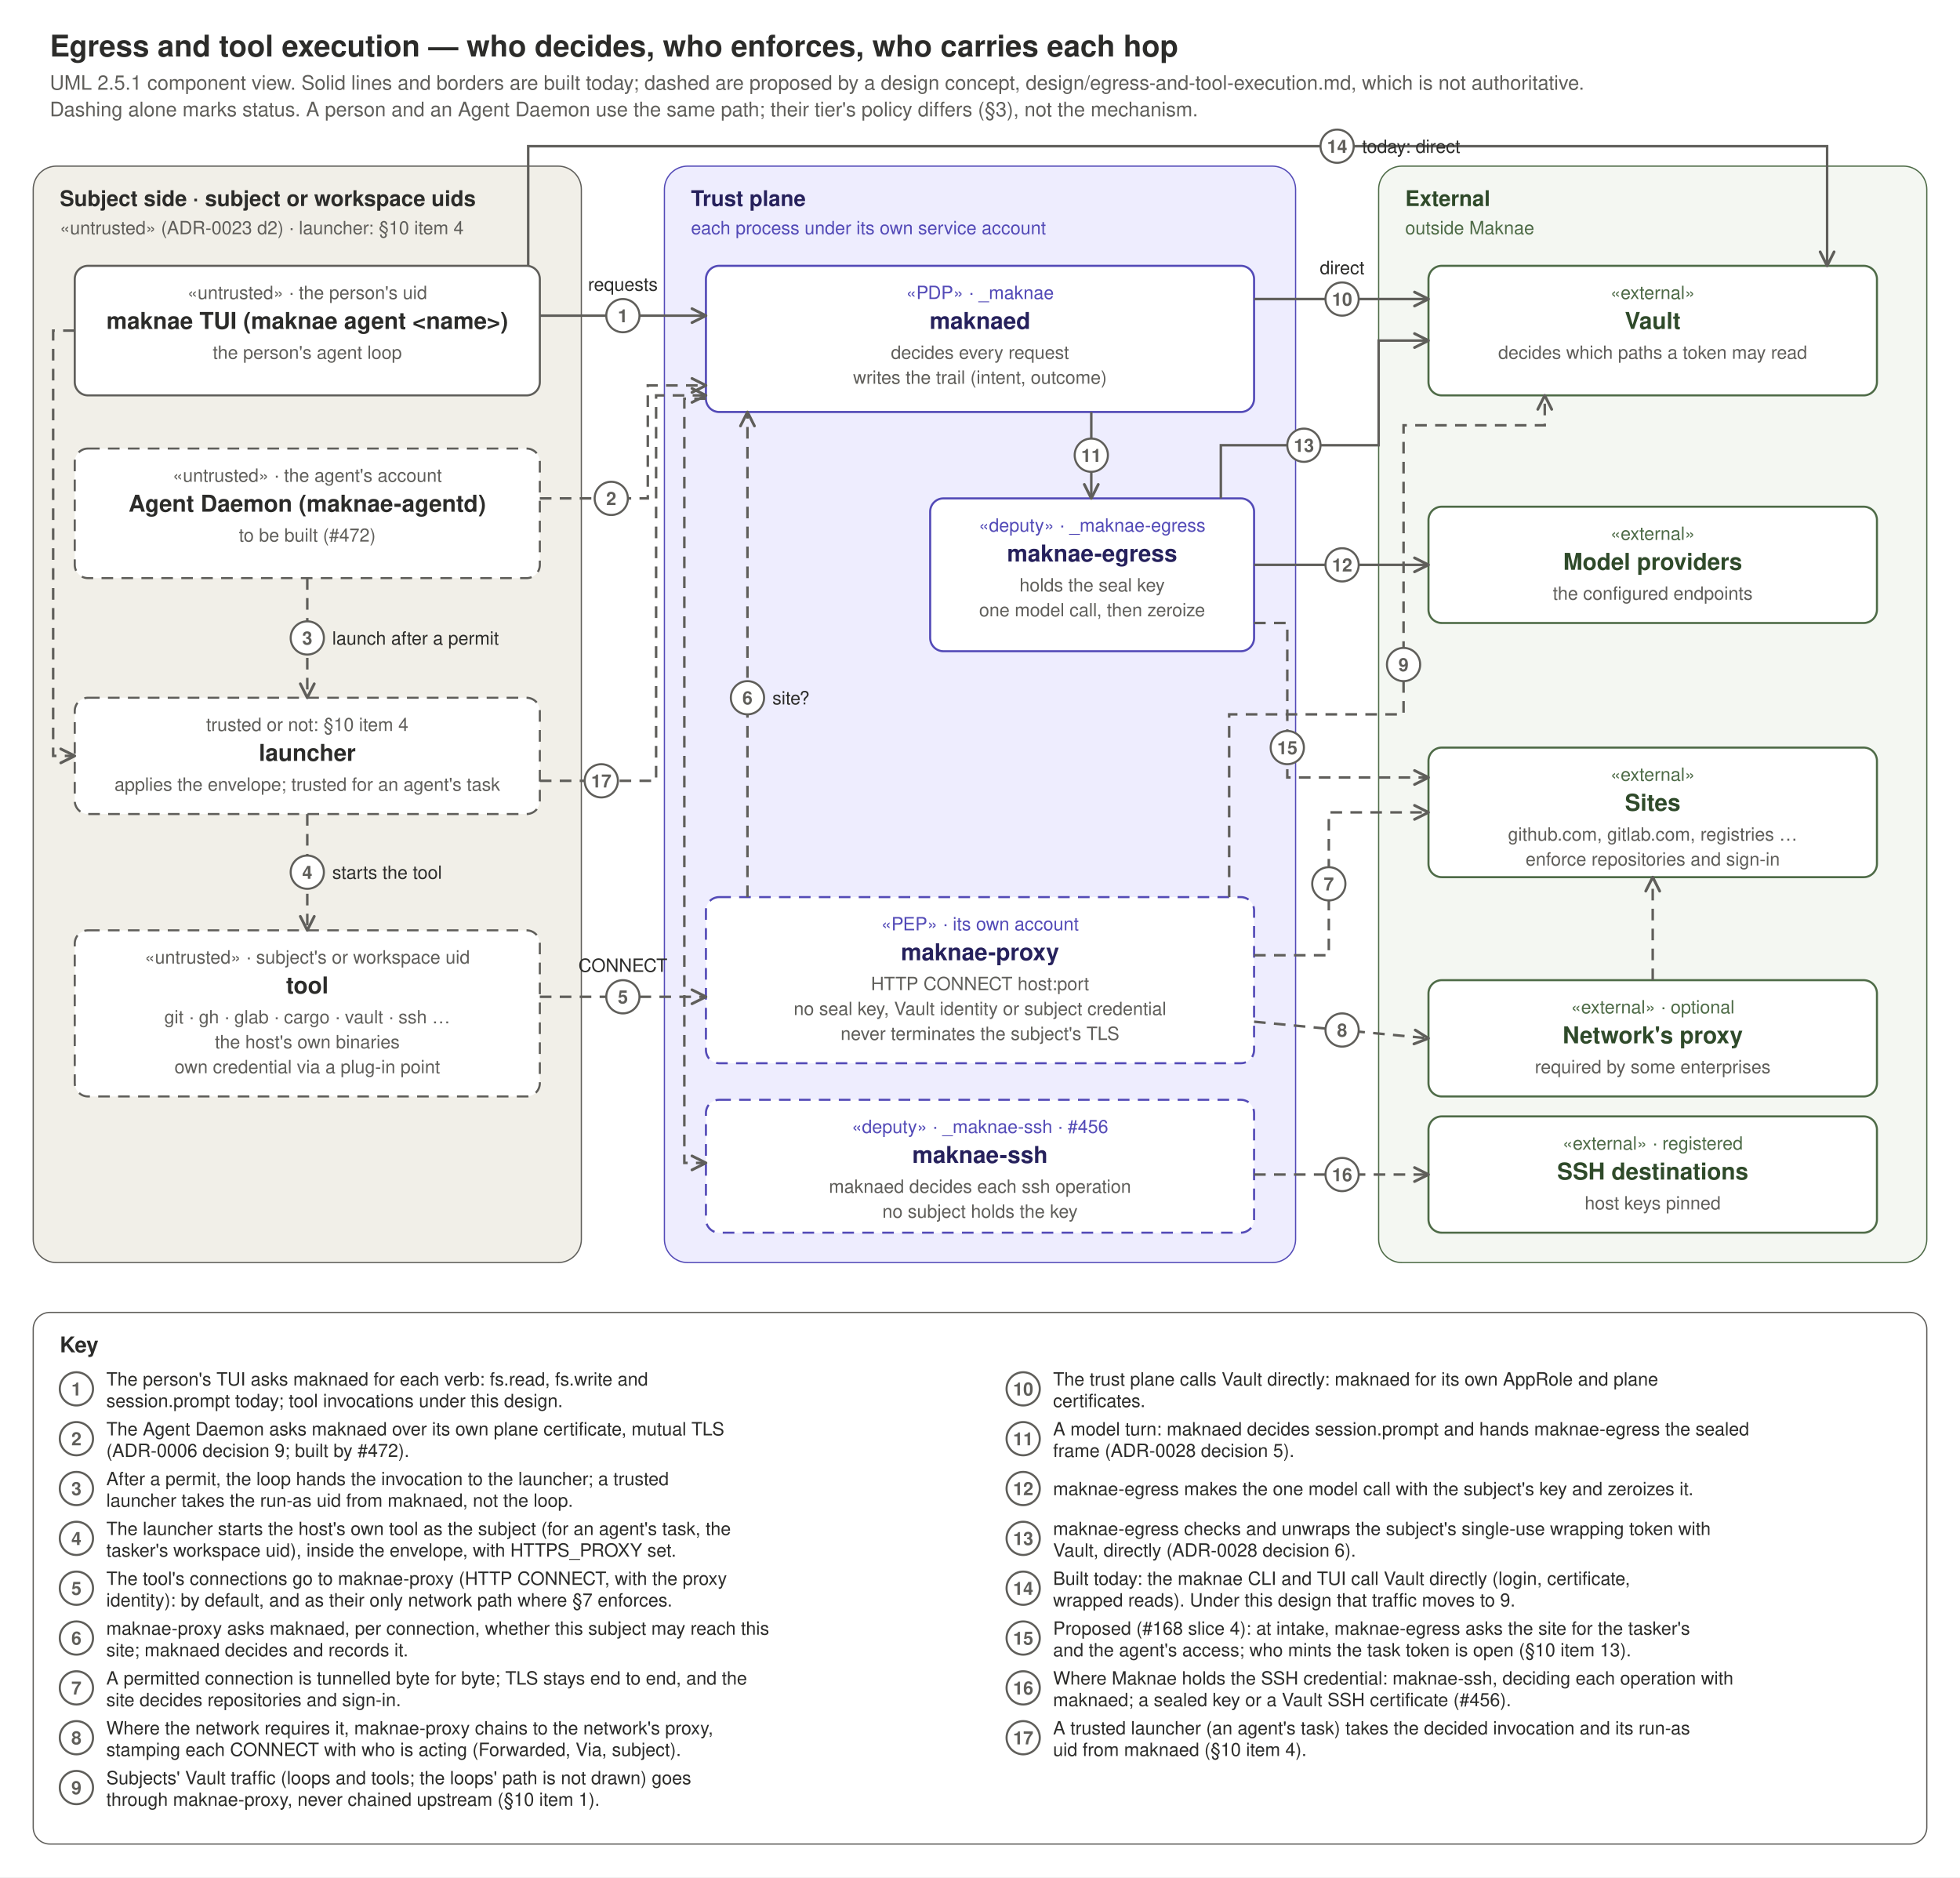
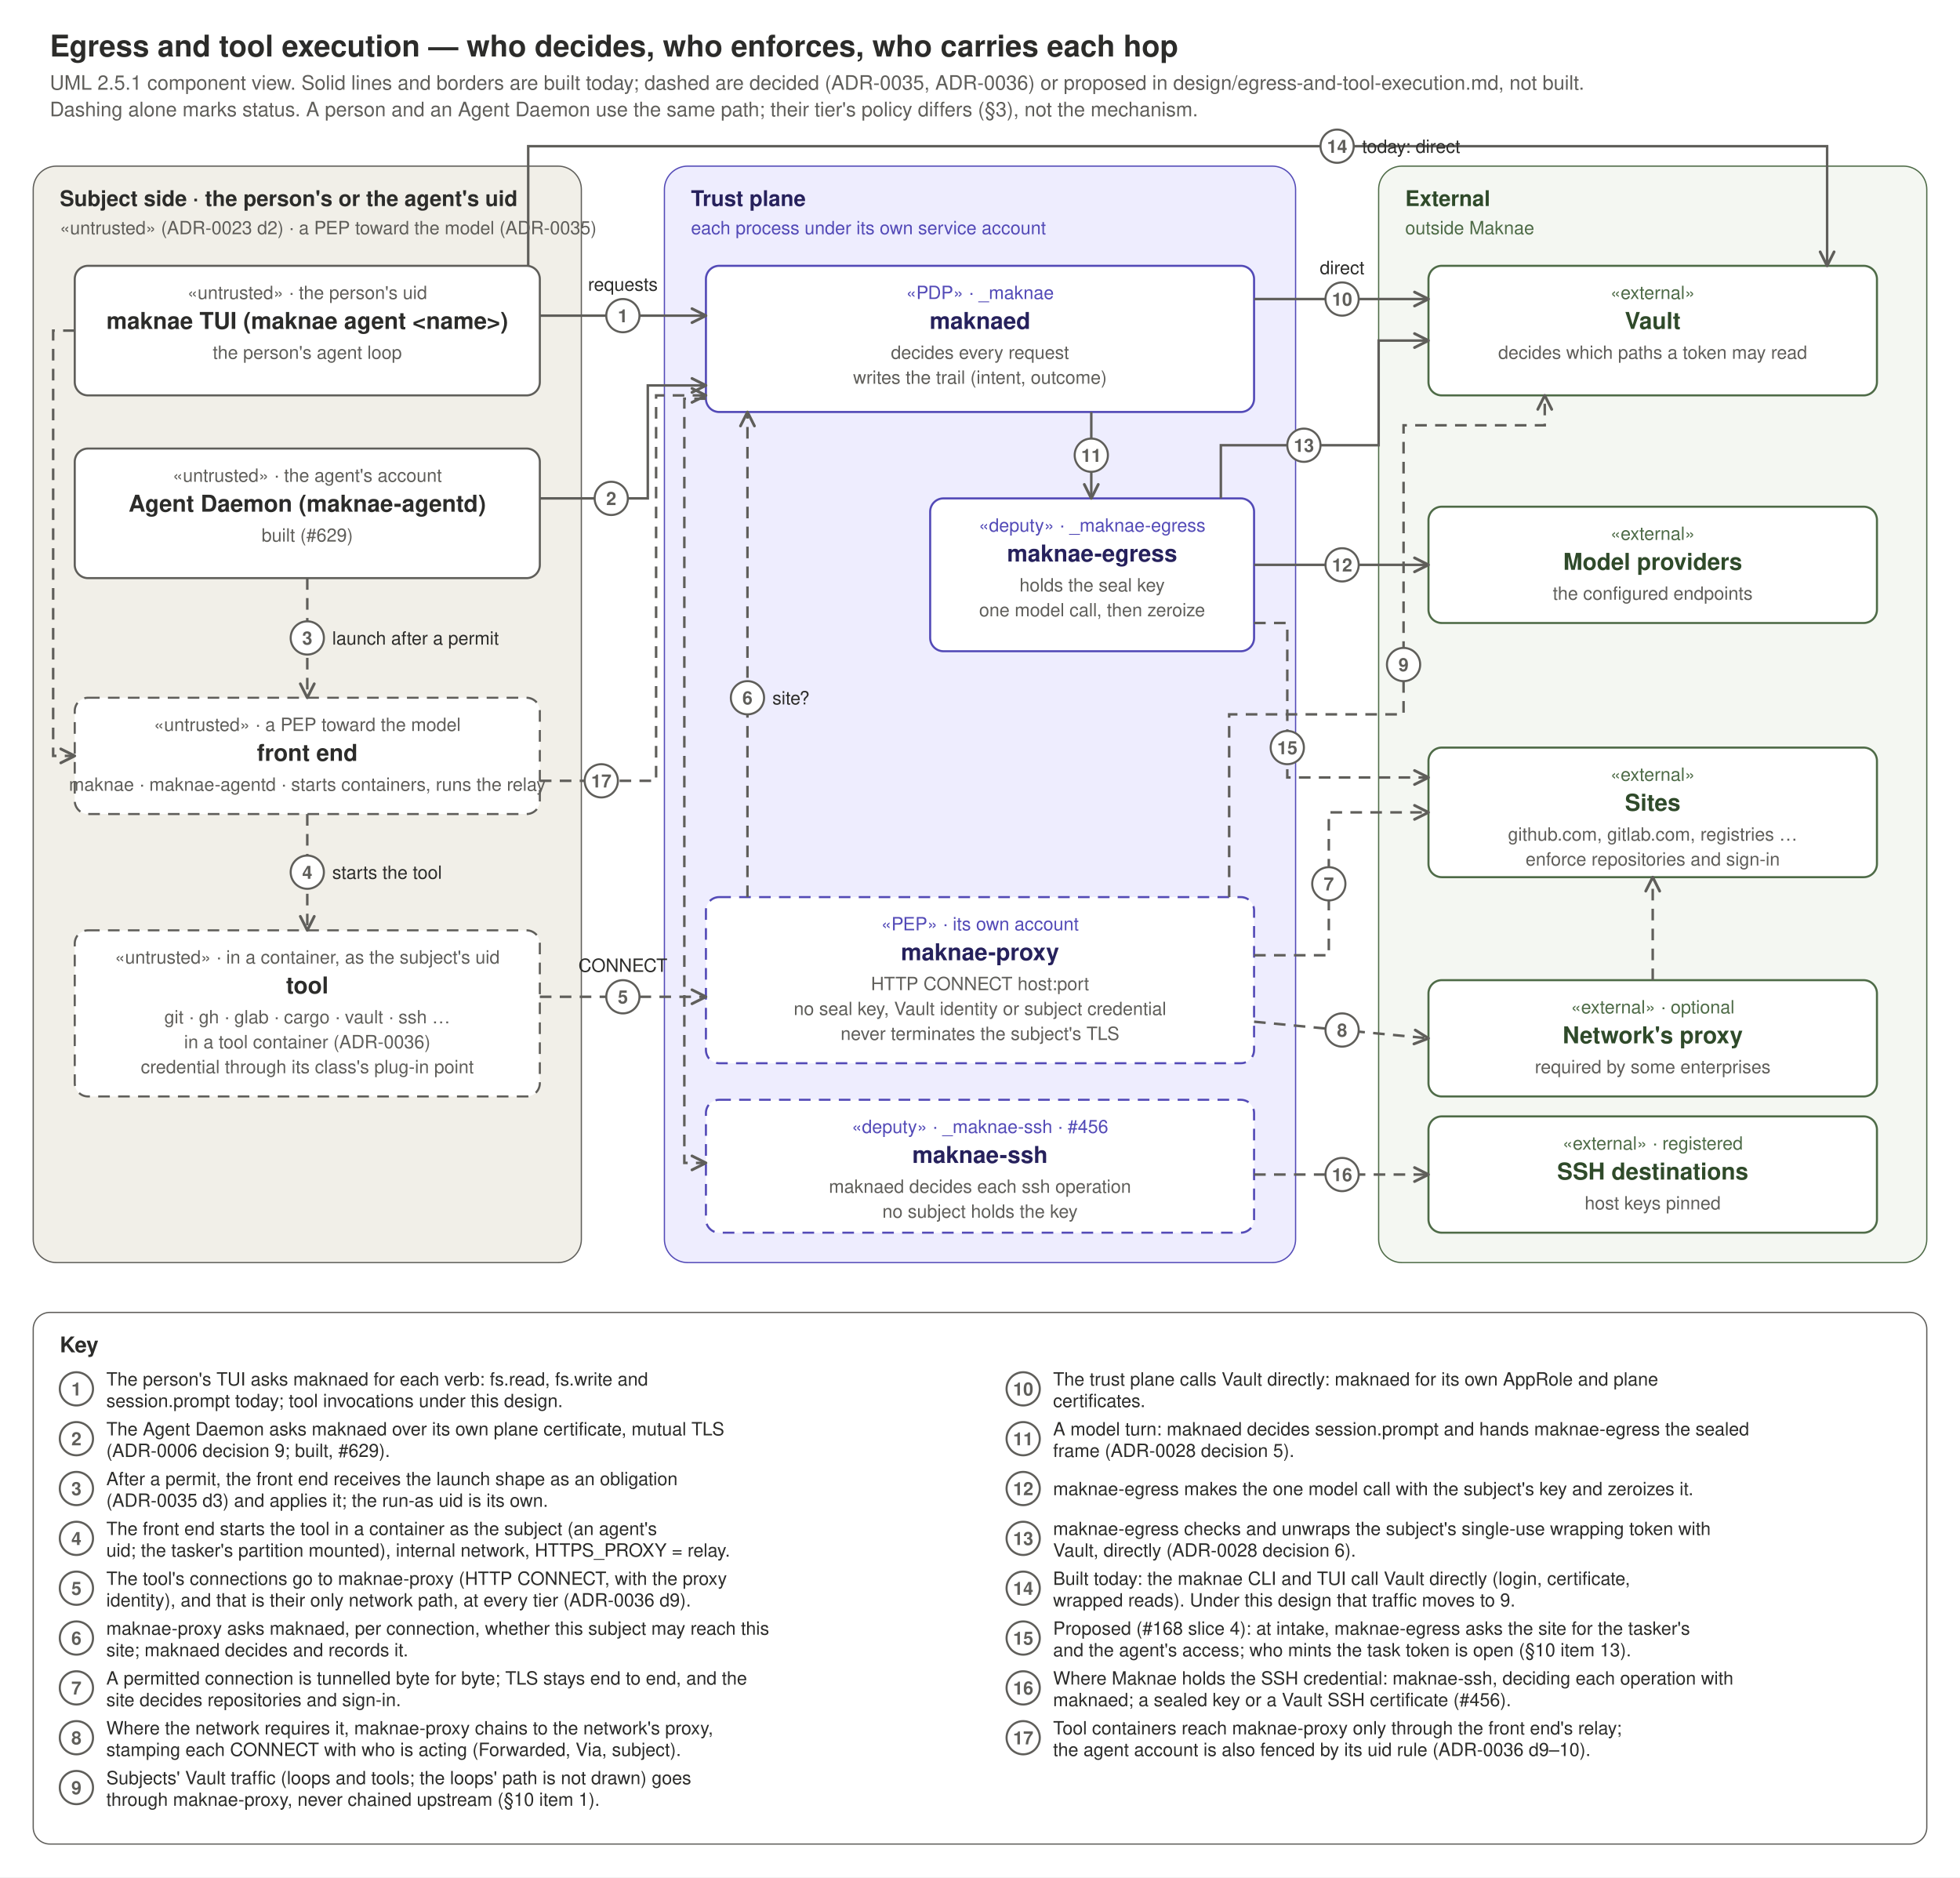
<svg xmlns="http://www.w3.org/2000/svg" width="1180" height="1130" viewBox="0 0 1180 1130" role="img">
  <defs>
    <marker id="arrow" viewBox="0 0 10 10" refX="9" refY="5" markerWidth="7" markerHeight="7" orient="auto-start-reverse">
      <path d="M1 1L9 5L1 9" fill="none" stroke="context-stroke" stroke-width="1.6" stroke-linecap="round" stroke-linejoin="round" />
    </marker>
  </defs>
  <rect x="0" y="0" width="1180" height="1130" rx="0" fill="#FFFFFF" stroke="#FFFFFF" stroke-width="0" />
  <text x="30" y="34" font-family="Helvetica, Arial, sans-serif" font-size="18" font-weight="600" fill="#2C2C2A" text-anchor="start">Egress and tool execution — who decides, who enforces, who carries each hop</text>
-   <text x="30" y="54" font-family="Helvetica, Arial, sans-serif" font-size="12" font-weight="400" fill="#5F5E5A" text-anchor="start">UML 2.5.1 component view. Solid lines and borders are built today; dashed are proposed by a design concept, design/egress-and-tool-execution.md, which is not authoritative.</text>
+   <text x="30" y="54" font-family="Helvetica, Arial, sans-serif" font-size="12" font-weight="400" fill="#5F5E5A" text-anchor="start">UML 2.5.1 component view. Solid lines and borders are built today; dashed are decided (ADR-0035, ADR-0036) or proposed in design/egress-and-tool-execution.md, not built.</text>
  <text x="30" y="70" font-family="Helvetica, Arial, sans-serif" font-size="12" font-weight="400" fill="#5F5E5A" text-anchor="start">Dashing alone marks status. A person and an Agent Daemon use the same path; their tier's policy differs (§3), not the mechanism.</text>
  <rect x="20" y="100" width="330" height="660" rx="14" fill="#F1EFE8" stroke="#5F5E5A" stroke-width="0.75" />
-   <text x="36" y="124" font-family="Helvetica, Arial, sans-serif" font-size="13" font-weight="600" fill="#2C2C2A" text-anchor="start">Subject side · subject or workspace uids</text>
-   <text x="36" y="141" font-family="Helvetica, Arial, sans-serif" font-size="11" font-weight="400" fill="#5F5E5A" text-anchor="start">«untrusted» (ADR-0023 d2) · launcher: §10 item 4</text>
+   <text x="36" y="124" font-family="Helvetica, Arial, sans-serif" font-size="13" font-weight="600" fill="#2C2C2A" text-anchor="start">Subject side · the person's or the agent's uid</text>
+   <text x="36" y="141" font-family="Helvetica, Arial, sans-serif" font-size="11" font-weight="400" fill="#5F5E5A" text-anchor="start">«untrusted» (ADR-0023 d2) · a PEP toward the model (ADR-0035)</text>
  <rect x="400" y="100" width="380" height="660" rx="14" fill="#EEEDFE" stroke="#534AB7" stroke-width="0.75" />
  <text x="416" y="124" font-family="Helvetica, Arial, sans-serif" font-size="13" font-weight="600" fill="#26215C" text-anchor="start">Trust plane</text>
  <text x="416" y="141" font-family="Helvetica, Arial, sans-serif" font-size="11" font-weight="400" fill="#534AB7" text-anchor="start">each process under its own service account</text>
  <rect x="830" y="100" width="330" height="660" rx="14" fill="#F4F7F2" stroke="#4E6B47" stroke-width="0.75" />
  <text x="846" y="124" font-family="Helvetica, Arial, sans-serif" font-size="13" font-weight="600" fill="#2F4A2A" text-anchor="start">External</text>
  <text x="846" y="141" font-family="Helvetica, Arial, sans-serif" font-size="11" font-weight="400" fill="#4E6B47" text-anchor="start">outside Maknae</text>
  <rect x="45" y="160" width="280" height="78" rx="8" fill="#FFFFFF" stroke="#5F5E5A" stroke-width="1.25" />
  <text x="185.0" y="180" font-family="Helvetica, Arial, sans-serif" font-size="11" font-weight="400" fill="#5F5E5A" text-anchor="middle">«untrusted» · the person's uid</text>
  <text x="185.0" y="198" font-family="Helvetica, Arial, sans-serif" font-size="14" font-weight="600" fill="#2C2C2A" text-anchor="middle">maknae TUI  (maknae agent &lt;name&gt;)</text>
  <text x="185.0" y="216" font-family="Helvetica, Arial, sans-serif" font-size="11" font-weight="400" fill="#5F5E5A" text-anchor="middle">the person's agent loop</text>
-   <rect x="45" y="270" width="280" height="78" rx="8" fill="#FFFFFF" stroke="#5F5E5A" stroke-width="1.25" stroke-dasharray="7 5" />
+   <rect x="45" y="270" width="280" height="78" rx="8" fill="#FFFFFF" stroke="#5F5E5A" stroke-width="1.25" />
  <text x="185.0" y="290" font-family="Helvetica, Arial, sans-serif" font-size="11" font-weight="400" fill="#5F5E5A" text-anchor="middle">«untrusted» · the agent's account</text>
  <text x="185.0" y="308" font-family="Helvetica, Arial, sans-serif" font-size="14" font-weight="600" fill="#2C2C2A" text-anchor="middle">Agent Daemon  (maknae-agentd)</text>
-   <text x="185.0" y="326" font-family="Helvetica, Arial, sans-serif" font-size="11" font-weight="400" fill="#5F5E5A" text-anchor="middle">to be built (#472)</text>
+   <text x="185.0" y="326" font-family="Helvetica, Arial, sans-serif" font-size="11" font-weight="400" fill="#5F5E5A" text-anchor="middle">built (#629)</text>
  <rect x="45" y="420" width="280" height="70" rx="8" fill="#FFFFFF" stroke="#5F5E5A" stroke-width="1.25" stroke-dasharray="7 5" />
-   <text x="185.0" y="440" font-family="Helvetica, Arial, sans-serif" font-size="11" font-weight="400" fill="#5F5E5A" text-anchor="middle">trusted or not: §10 item 4</text>
-   <text x="185.0" y="458" font-family="Helvetica, Arial, sans-serif" font-size="14" font-weight="600" fill="#2C2C2A" text-anchor="middle">launcher</text>
-   <text x="185.0" y="476" font-family="Helvetica, Arial, sans-serif" font-size="11" font-weight="400" fill="#5F5E5A" text-anchor="middle">applies the envelope; trusted for an agent's task</text>
+   <text x="185.0" y="440" font-family="Helvetica, Arial, sans-serif" font-size="11" font-weight="400" fill="#5F5E5A" text-anchor="middle">«untrusted» · a PEP toward the model</text>
+   <text x="185.0" y="458" font-family="Helvetica, Arial, sans-serif" font-size="14" font-weight="600" fill="#2C2C2A" text-anchor="middle">front end</text>
+   <text x="185.0" y="476" font-family="Helvetica, Arial, sans-serif" font-size="11" font-weight="400" fill="#5F5E5A" text-anchor="middle">maknae · maknae-agentd · starts containers, runs the relay</text>
  <rect x="45" y="560" width="280" height="100" rx="8" fill="#FFFFFF" stroke="#5F5E5A" stroke-width="1.25" stroke-dasharray="7 5" />
-   <text x="185.0" y="580" font-family="Helvetica, Arial, sans-serif" font-size="11" font-weight="400" fill="#5F5E5A" text-anchor="middle">«untrusted» · subject's or workspace uid</text>
+   <text x="185.0" y="580" font-family="Helvetica, Arial, sans-serif" font-size="11" font-weight="400" fill="#5F5E5A" text-anchor="middle">«untrusted» · in a container, as the subject's uid</text>
  <text x="185.0" y="598" font-family="Helvetica, Arial, sans-serif" font-size="14" font-weight="600" fill="#2C2C2A" text-anchor="middle">tool</text>
  <text x="185.0" y="616" font-family="Helvetica, Arial, sans-serif" font-size="11" font-weight="400" fill="#5F5E5A" text-anchor="middle">git · gh · glab · cargo · vault · ssh …</text>
-   <text x="185.0" y="631" font-family="Helvetica, Arial, sans-serif" font-size="11" font-weight="400" fill="#5F5E5A" text-anchor="middle">the host's own binaries</text>
-   <text x="185.0" y="646" font-family="Helvetica, Arial, sans-serif" font-size="11" font-weight="400" fill="#5F5E5A" text-anchor="middle">own credential via a plug-in point</text>
+   <text x="185.0" y="631" font-family="Helvetica, Arial, sans-serif" font-size="11" font-weight="400" fill="#5F5E5A" text-anchor="middle">in a tool container (ADR-0036)</text>
+   <text x="185.0" y="646" font-family="Helvetica, Arial, sans-serif" font-size="11" font-weight="400" fill="#5F5E5A" text-anchor="middle">credential through its class's plug-in point</text>
  <rect x="425" y="160" width="330" height="88" rx="8" fill="#FFFFFF" stroke="#534AB7" stroke-width="1.25" />
  <text x="590.0" y="180" font-family="Helvetica, Arial, sans-serif" font-size="11" font-weight="400" fill="#534AB7" text-anchor="middle">«PDP» · _maknae</text>
  <text x="590.0" y="198" font-family="Helvetica, Arial, sans-serif" font-size="14" font-weight="600" fill="#26215C" text-anchor="middle">maknaed</text>
  <text x="590.0" y="216" font-family="Helvetica, Arial, sans-serif" font-size="11" font-weight="400" fill="#5F5E5A" text-anchor="middle">decides every request</text>
  <text x="590.0" y="231" font-family="Helvetica, Arial, sans-serif" font-size="11" font-weight="400" fill="#5F5E5A" text-anchor="middle">writes the trail (intent, outcome)</text>
  <rect x="560" y="300" width="195" height="92" rx="8" fill="#FFFFFF" stroke="#534AB7" stroke-width="1.25" />
  <text x="657.5" y="320" font-family="Helvetica, Arial, sans-serif" font-size="11" font-weight="400" fill="#534AB7" text-anchor="middle">«deputy» · _maknae-egress</text>
  <text x="657.5" y="338" font-family="Helvetica, Arial, sans-serif" font-size="14" font-weight="600" fill="#26215C" text-anchor="middle">maknae-egress</text>
  <text x="657.5" y="356" font-family="Helvetica, Arial, sans-serif" font-size="11" font-weight="400" fill="#5F5E5A" text-anchor="middle">holds the seal key</text>
  <text x="657.5" y="371" font-family="Helvetica, Arial, sans-serif" font-size="11" font-weight="400" fill="#5F5E5A" text-anchor="middle">one model call, then zeroize</text>
  <rect x="425" y="540" width="330" height="100" rx="8" fill="#FFFFFF" stroke="#534AB7" stroke-width="1.25" stroke-dasharray="7 5" />
  <text x="590.0" y="560" font-family="Helvetica, Arial, sans-serif" font-size="11" font-weight="400" fill="#534AB7" text-anchor="middle">«PEP» · its own account</text>
  <text x="590.0" y="578" font-family="Helvetica, Arial, sans-serif" font-size="14" font-weight="600" fill="#26215C" text-anchor="middle">maknae-proxy</text>
  <text x="590.0" y="596" font-family="Helvetica, Arial, sans-serif" font-size="11" font-weight="400" fill="#5F5E5A" text-anchor="middle">HTTP CONNECT host:port</text>
  <text x="590.0" y="611" font-family="Helvetica, Arial, sans-serif" font-size="11" font-weight="400" fill="#5F5E5A" text-anchor="middle">no seal key, Vault identity or subject credential</text>
  <text x="590.0" y="626" font-family="Helvetica, Arial, sans-serif" font-size="11" font-weight="400" fill="#5F5E5A" text-anchor="middle">never terminates the subject's TLS</text>
  <rect x="860" y="160" width="270" height="78" rx="8" fill="#FFFFFF" stroke="#4E6B47" stroke-width="1.25" />
  <text x="995.0" y="180" font-family="Helvetica, Arial, sans-serif" font-size="11" font-weight="400" fill="#4E6B47" text-anchor="middle">«external»</text>
  <text x="995.0" y="198" font-family="Helvetica, Arial, sans-serif" font-size="14" font-weight="600" fill="#2F4A2A" text-anchor="middle">Vault</text>
  <text x="995.0" y="216" font-family="Helvetica, Arial, sans-serif" font-size="11" font-weight="400" fill="#5F5E5A" text-anchor="middle">decides which paths a token may read</text>
  <rect x="860" y="305" width="270" height="70" rx="8" fill="#FFFFFF" stroke="#4E6B47" stroke-width="1.25" />
  <text x="995.0" y="325" font-family="Helvetica, Arial, sans-serif" font-size="11" font-weight="400" fill="#4E6B47" text-anchor="middle">«external»</text>
  <text x="995.0" y="343" font-family="Helvetica, Arial, sans-serif" font-size="14" font-weight="600" fill="#2F4A2A" text-anchor="middle">Model providers</text>
  <text x="995.0" y="361" font-family="Helvetica, Arial, sans-serif" font-size="11" font-weight="400" fill="#5F5E5A" text-anchor="middle">the configured endpoints</text>
  <rect x="860" y="450" width="270" height="78" rx="8" fill="#FFFFFF" stroke="#4E6B47" stroke-width="1.25" />
  <text x="995.0" y="470" font-family="Helvetica, Arial, sans-serif" font-size="11" font-weight="400" fill="#4E6B47" text-anchor="middle">«external»</text>
  <text x="995.0" y="488" font-family="Helvetica, Arial, sans-serif" font-size="14" font-weight="600" fill="#2F4A2A" text-anchor="middle">Sites</text>
  <text x="995.0" y="506" font-family="Helvetica, Arial, sans-serif" font-size="11" font-weight="400" fill="#5F5E5A" text-anchor="middle">github.com, gitlab.com, registries …</text>
  <text x="995.0" y="521" font-family="Helvetica, Arial, sans-serif" font-size="11" font-weight="400" fill="#5F5E5A" text-anchor="middle">enforce repositories and sign-in</text>
  <rect x="425" y="662" width="330" height="80" rx="8" fill="#FFFFFF" stroke="#534AB7" stroke-width="1.25" stroke-dasharray="7 5" />
  <text x="590.0" y="682" font-family="Helvetica, Arial, sans-serif" font-size="11" font-weight="400" fill="#534AB7" text-anchor="middle">«deputy» · _maknae-ssh · #456</text>
  <text x="590.0" y="700" font-family="Helvetica, Arial, sans-serif" font-size="14" font-weight="600" fill="#26215C" text-anchor="middle">maknae-ssh</text>
  <text x="590.0" y="718" font-family="Helvetica, Arial, sans-serif" font-size="11" font-weight="400" fill="#5F5E5A" text-anchor="middle">maknaed decides each ssh operation</text>
  <text x="590.0" y="733" font-family="Helvetica, Arial, sans-serif" font-size="11" font-weight="400" fill="#5F5E5A" text-anchor="middle">no subject holds the key</text>
  <rect x="860" y="672" width="270" height="70" rx="8" fill="#FFFFFF" stroke="#4E6B47" stroke-width="1.25" />
  <text x="995.0" y="692" font-family="Helvetica, Arial, sans-serif" font-size="11" font-weight="400" fill="#4E6B47" text-anchor="middle">«external» · registered</text>
  <text x="995.0" y="710" font-family="Helvetica, Arial, sans-serif" font-size="14" font-weight="600" fill="#2F4A2A" text-anchor="middle">SSH destinations</text>
  <text x="995.0" y="728" font-family="Helvetica, Arial, sans-serif" font-size="11" font-weight="400" fill="#5F5E5A" text-anchor="middle">host keys pinned</text>
  <rect x="860" y="590" width="270" height="70" rx="8" fill="#FFFFFF" stroke="#4E6B47" stroke-width="1.25" />
  <text x="995.0" y="610" font-family="Helvetica, Arial, sans-serif" font-size="11" font-weight="400" fill="#4E6B47" text-anchor="middle">«external» · optional</text>
  <text x="995.0" y="628" font-family="Helvetica, Arial, sans-serif" font-size="14" font-weight="600" fill="#2F4A2A" text-anchor="middle">Network's proxy</text>
  <text x="995.0" y="646" font-family="Helvetica, Arial, sans-serif" font-size="11" font-weight="400" fill="#5F5E5A" text-anchor="middle">required by some enterprises</text>
  <path d="M325 190 L425 190" fill="none" stroke="#5F5E5A" stroke-width="1.5" marker-end="url(#arrow)" />
  <circle cx="375" cy="190" r="10" fill="#FFFFFF" stroke="#5F5E5A" stroke-width="1.25" />
  <text x="375" y="194" font-family="Helvetica, Arial, sans-serif" font-size="11" font-weight="600" fill="#5F5E5A" text-anchor="middle">1</text>
  <text x="375" y="175" font-family="Helvetica, Arial, sans-serif" font-size="11" font-weight="400" fill="#2C2C2A" text-anchor="middle">requests</text>
-   <path d="M325 300 L390 300 L390 232 L425 232" fill="none" stroke="#5F5E5A" stroke-width="1.5" stroke-dasharray="7 5" marker-end="url(#arrow)" />
+   <path d="M325 300 L390 300 L390 232 L425 232" fill="none" stroke="#5F5E5A" stroke-width="1.5" marker-end="url(#arrow)" />
  <circle cx="368" cy="300" r="10" fill="#FFFFFF" stroke="#5F5E5A" stroke-width="1.25" />
  <text x="368" y="304" font-family="Helvetica, Arial, sans-serif" font-size="11" font-weight="600" fill="#5F5E5A" text-anchor="middle">2</text>
  <path d="M45 199 L32 199 L32 455 L45 455" fill="none" stroke="#5F5E5A" stroke-width="1.5" stroke-dasharray="7 5" marker-end="url(#arrow)" />
  <path d="M185 348 L185 420" fill="none" stroke="#5F5E5A" stroke-width="1.5" stroke-dasharray="7 5" marker-end="url(#arrow)" />
  <circle cx="185" cy="384" r="10" fill="#FFFFFF" stroke="#5F5E5A" stroke-width="1.25" />
  <text x="185" y="388" font-family="Helvetica, Arial, sans-serif" font-size="11" font-weight="600" fill="#5F5E5A" text-anchor="middle">3</text>
  <text x="200" y="388" font-family="Helvetica, Arial, sans-serif" font-size="11" font-weight="400" fill="#2C2C2A" text-anchor="start">launch after a permit</text>
  <path d="M185 490 L185 560" fill="none" stroke="#5F5E5A" stroke-width="1.5" stroke-dasharray="7 5" marker-end="url(#arrow)" />
  <circle cx="185" cy="525" r="10" fill="#FFFFFF" stroke="#5F5E5A" stroke-width="1.25" />
  <text x="185" y="529" font-family="Helvetica, Arial, sans-serif" font-size="11" font-weight="600" fill="#5F5E5A" text-anchor="middle">4</text>
  <text x="200" y="529" font-family="Helvetica, Arial, sans-serif" font-size="11" font-weight="400" fill="#2C2C2A" text-anchor="start">starts the tool</text>
  <path d="M325 600 L425 600" fill="none" stroke="#5F5E5A" stroke-width="1.5" stroke-dasharray="7 5" marker-end="url(#arrow)" />
  <circle cx="375" cy="600" r="10" fill="#FFFFFF" stroke="#5F5E5A" stroke-width="1.25" />
  <text x="375" y="604" font-family="Helvetica, Arial, sans-serif" font-size="11" font-weight="600" fill="#5F5E5A" text-anchor="middle">5</text>
  <text x="375" y="585" font-family="Helvetica, Arial, sans-serif" font-size="11" font-weight="400" fill="#2C2C2A" text-anchor="middle">CONNECT</text>
  <path d="M450 540 L450 248" fill="none" stroke="#5F5E5A" stroke-width="1.5" stroke-dasharray="7 5" marker-end="url(#arrow)" />
  <circle cx="450" cy="420" r="10" fill="#FFFFFF" stroke="#5F5E5A" stroke-width="1.25" />
  <text x="450" y="424" font-family="Helvetica, Arial, sans-serif" font-size="11" font-weight="600" fill="#5F5E5A" text-anchor="middle">6</text>
  <text x="465" y="424" font-family="Helvetica, Arial, sans-serif" font-size="11" font-weight="400" fill="#2C2C2A" text-anchor="start">site?</text>
  <path d="M755 575 L800 575 L800 489 L860 489" fill="none" stroke="#5F5E5A" stroke-width="1.5" stroke-dasharray="7 5" marker-end="url(#arrow)" />
  <circle cx="800" cy="532" r="10" fill="#FFFFFF" stroke="#5F5E5A" stroke-width="1.25" />
  <text x="800" y="536" font-family="Helvetica, Arial, sans-serif" font-size="11" font-weight="600" fill="#5F5E5A" text-anchor="middle">7</text>
  <path d="M755 615 L860 625" fill="none" stroke="#5F5E5A" stroke-width="1.5" stroke-dasharray="7 5" marker-end="url(#arrow)" />
  <circle cx="808" cy="620" r="10" fill="#FFFFFF" stroke="#5F5E5A" stroke-width="1.25" />
  <text x="808" y="624" font-family="Helvetica, Arial, sans-serif" font-size="11" font-weight="600" fill="#5F5E5A" text-anchor="middle">8</text>
  <path d="M995 590 L995 528" fill="none" stroke="#5F5E5A" stroke-width="1.5" stroke-dasharray="7 5" marker-end="url(#arrow)" />
  <path d="M755 707 L860 707" fill="none" stroke="#5F5E5A" stroke-width="1.5" stroke-dasharray="7 5" marker-end="url(#arrow)" />
  <circle cx="808" cy="707" r="10" fill="#FFFFFF" stroke="#5F5E5A" stroke-width="1.25" />
  <text x="808" y="711" font-family="Helvetica, Arial, sans-serif" font-size="11" font-weight="600" fill="#5F5E5A" text-anchor="middle">16</text>
  <path d="M425 240 L412 240 L412 700 L425 700" fill="none" stroke="#5F5E5A" stroke-width="1.5" stroke-dasharray="7 5" marker-end="url(#arrow)" />
  <path d="M325 470 L395 470 L395 238 L425 238" fill="none" stroke="#5F5E5A" stroke-width="1.5" stroke-dasharray="7 5" marker-end="url(#arrow)" />
  <circle cx="362" cy="470" r="10" fill="#FFFFFF" stroke="#5F5E5A" stroke-width="1.25" />
  <text x="362" y="474" font-family="Helvetica, Arial, sans-serif" font-size="11" font-weight="600" fill="#5F5E5A" text-anchor="middle">17</text>
  <path d="M740 540 L740 430 L845 430 L845 256 L930 256 L930 238" fill="none" stroke="#5F5E5A" stroke-width="1.5" stroke-dasharray="7 5" marker-end="url(#arrow)" />
  <circle cx="845" cy="400" r="10" fill="#FFFFFF" stroke="#5F5E5A" stroke-width="1.25" />
  <text x="845" y="404" font-family="Helvetica, Arial, sans-serif" font-size="11" font-weight="600" fill="#5F5E5A" text-anchor="middle">9</text>
  <path d="M755 180 L860 180" fill="none" stroke="#5F5E5A" stroke-width="1.5" marker-end="url(#arrow)" />
  <circle cx="808" cy="180" r="10" fill="#FFFFFF" stroke="#5F5E5A" stroke-width="1.25" />
  <text x="808" y="184" font-family="Helvetica, Arial, sans-serif" font-size="11" font-weight="600" fill="#5F5E5A" text-anchor="middle">10</text>
  <text x="808" y="165" font-family="Helvetica, Arial, sans-serif" font-size="11" font-weight="400" fill="#2C2C2A" text-anchor="middle">direct</text>
  <path d="M318 160 L318 88 L1100 88 L1100 160" fill="none" stroke="#5F5E5A" stroke-width="1.5" marker-end="url(#arrow)" />
  <circle cx="805" cy="88" r="10" fill="#FFFFFF" stroke="#5F5E5A" stroke-width="1.25" />
  <text x="805" y="92" font-family="Helvetica, Arial, sans-serif" font-size="11" font-weight="600" fill="#5F5E5A" text-anchor="middle">14</text>
  <text x="820" y="92" font-family="Helvetica, Arial, sans-serif" font-size="11" font-weight="400" fill="#2C2C2A" text-anchor="start">today: direct</text>
  <path d="M657 248 L657 300" fill="none" stroke="#5F5E5A" stroke-width="1.5" marker-end="url(#arrow)" />
  <circle cx="657" cy="274" r="10" fill="#FFFFFF" stroke="#5F5E5A" stroke-width="1.25" />
  <text x="657" y="278" font-family="Helvetica, Arial, sans-serif" font-size="11" font-weight="600" fill="#5F5E5A" text-anchor="middle">11</text>
  <path d="M755 340 L860 340" fill="none" stroke="#5F5E5A" stroke-width="1.5" marker-end="url(#arrow)" />
  <circle cx="808" cy="340" r="10" fill="#FFFFFF" stroke="#5F5E5A" stroke-width="1.25" />
  <text x="808" y="344" font-family="Helvetica, Arial, sans-serif" font-size="11" font-weight="600" fill="#5F5E5A" text-anchor="middle">12</text>
  <path d="M755 375 L775 375 L775 468 L860 468" fill="none" stroke="#5F5E5A" stroke-width="1.5" stroke-dasharray="7 5" marker-end="url(#arrow)" />
  <circle cx="775" cy="450" r="10" fill="#FFFFFF" stroke="#5F5E5A" stroke-width="1.25" />
  <text x="775" y="454" font-family="Helvetica, Arial, sans-serif" font-size="11" font-weight="600" fill="#5F5E5A" text-anchor="middle">15</text>
  <path d="M735 300 L735 268 L830 268 L830 205 L860 205" fill="none" stroke="#5F5E5A" stroke-width="1.5" marker-end="url(#arrow)" />
  <circle cx="785" cy="268" r="10" fill="#FFFFFF" stroke="#5F5E5A" stroke-width="1.25" />
  <text x="785" y="272" font-family="Helvetica, Arial, sans-serif" font-size="11" font-weight="600" fill="#5F5E5A" text-anchor="middle">13</text>
  <rect x="20" y="790" width="1140" height="320" rx="10" fill="#FFFFFF" stroke="#5F5E5A" stroke-width="0.75" />
  <text x="36" y="814" font-family="Helvetica, Arial, sans-serif" font-size="13" font-weight="600" fill="#2C2C2A" text-anchor="start">Key</text>
  <circle cx="46" cy="836" r="10" fill="#FFFFFF" stroke="#5F5E5A" stroke-width="1.25" />
  <text x="46" y="840" font-family="Helvetica, Arial, sans-serif" font-size="11" font-weight="600" fill="#5F5E5A" text-anchor="middle">1</text>
  <text x="64" y="834" font-family="Helvetica, Arial, sans-serif" font-size="11" font-weight="400" fill="#2C2C2A" text-anchor="start">The person's TUI asks maknaed for each verb: fs.read, fs.write and</text>
  <text x="64" y="847" font-family="Helvetica, Arial, sans-serif" font-size="11" font-weight="400" fill="#2C2C2A" text-anchor="start">session.prompt today; tool invocations under this design.</text>
  <circle cx="46" cy="866" r="10" fill="#FFFFFF" stroke="#5F5E5A" stroke-width="1.25" />
  <text x="46" y="870" font-family="Helvetica, Arial, sans-serif" font-size="11" font-weight="600" fill="#5F5E5A" text-anchor="middle">2</text>
  <text x="64" y="864" font-family="Helvetica, Arial, sans-serif" font-size="11" font-weight="400" fill="#2C2C2A" text-anchor="start">The Agent Daemon asks maknaed over its own plane certificate, mutual TLS</text>
-   <text x="64" y="877" font-family="Helvetica, Arial, sans-serif" font-size="11" font-weight="400" fill="#2C2C2A" text-anchor="start">(ADR-0006 decision 9; built by #472).</text>
+   <text x="64" y="877" font-family="Helvetica, Arial, sans-serif" font-size="11" font-weight="400" fill="#2C2C2A" text-anchor="start">(ADR-0006 decision 9; built, #629).</text>
  <circle cx="46" cy="896" r="10" fill="#FFFFFF" stroke="#5F5E5A" stroke-width="1.25" />
  <text x="46" y="900" font-family="Helvetica, Arial, sans-serif" font-size="11" font-weight="600" fill="#5F5E5A" text-anchor="middle">3</text>
-   <text x="64" y="894" font-family="Helvetica, Arial, sans-serif" font-size="11" font-weight="400" fill="#2C2C2A" text-anchor="start">After a permit, the loop hands the invocation to the launcher; a trusted</text>
-   <text x="64" y="907" font-family="Helvetica, Arial, sans-serif" font-size="11" font-weight="400" fill="#2C2C2A" text-anchor="start">launcher takes the run-as uid from maknaed, not the loop.</text>
+   <text x="64" y="894" font-family="Helvetica, Arial, sans-serif" font-size="11" font-weight="400" fill="#2C2C2A" text-anchor="start">After a permit, the front end receives the launch shape as an obligation</text>
+   <text x="64" y="907" font-family="Helvetica, Arial, sans-serif" font-size="11" font-weight="400" fill="#2C2C2A" text-anchor="start">(ADR-0035 d3) and applies it; the run-as uid is its own.</text>
  <circle cx="46" cy="926" r="10" fill="#FFFFFF" stroke="#5F5E5A" stroke-width="1.25" />
  <text x="46" y="930" font-family="Helvetica, Arial, sans-serif" font-size="11" font-weight="600" fill="#5F5E5A" text-anchor="middle">4</text>
-   <text x="64" y="924" font-family="Helvetica, Arial, sans-serif" font-size="11" font-weight="400" fill="#2C2C2A" text-anchor="start">The launcher starts the host's own tool as the subject (for an agent's task, the</text>
-   <text x="64" y="937" font-family="Helvetica, Arial, sans-serif" font-size="11" font-weight="400" fill="#2C2C2A" text-anchor="start">tasker's workspace uid), inside the envelope, with HTTPS_PROXY set.</text>
+   <text x="64" y="924" font-family="Helvetica, Arial, sans-serif" font-size="11" font-weight="400" fill="#2C2C2A" text-anchor="start">The front end starts the tool in a container as the subject (an agent's</text>
+   <text x="64" y="937" font-family="Helvetica, Arial, sans-serif" font-size="11" font-weight="400" fill="#2C2C2A" text-anchor="start">uid; the tasker's partition mounted), internal network, HTTPS_PROXY = relay.</text>
  <circle cx="46" cy="956" r="10" fill="#FFFFFF" stroke="#5F5E5A" stroke-width="1.25" />
  <text x="46" y="960" font-family="Helvetica, Arial, sans-serif" font-size="11" font-weight="600" fill="#5F5E5A" text-anchor="middle">5</text>
  <text x="64" y="954" font-family="Helvetica, Arial, sans-serif" font-size="11" font-weight="400" fill="#2C2C2A" text-anchor="start">The tool's connections go to maknae-proxy (HTTP CONNECT, with the proxy</text>
-   <text x="64" y="967" font-family="Helvetica, Arial, sans-serif" font-size="11" font-weight="400" fill="#2C2C2A" text-anchor="start">identity): by default, and as their only network path where §7 enforces.</text>
+   <text x="64" y="967" font-family="Helvetica, Arial, sans-serif" font-size="11" font-weight="400" fill="#2C2C2A" text-anchor="start">identity), and that is their only network path, at every tier (ADR-0036 d9).</text>
  <circle cx="46" cy="986" r="10" fill="#FFFFFF" stroke="#5F5E5A" stroke-width="1.25" />
  <text x="46" y="990" font-family="Helvetica, Arial, sans-serif" font-size="11" font-weight="600" fill="#5F5E5A" text-anchor="middle">6</text>
  <text x="64" y="984" font-family="Helvetica, Arial, sans-serif" font-size="11" font-weight="400" fill="#2C2C2A" text-anchor="start">maknae-proxy asks maknaed, per connection, whether this subject may reach this</text>
  <text x="64" y="997" font-family="Helvetica, Arial, sans-serif" font-size="11" font-weight="400" fill="#2C2C2A" text-anchor="start">site; maknaed decides and records it.</text>
  <circle cx="46" cy="1016" r="10" fill="#FFFFFF" stroke="#5F5E5A" stroke-width="1.25" />
  <text x="46" y="1020" font-family="Helvetica, Arial, sans-serif" font-size="11" font-weight="600" fill="#5F5E5A" text-anchor="middle">7</text>
  <text x="64" y="1014" font-family="Helvetica, Arial, sans-serif" font-size="11" font-weight="400" fill="#2C2C2A" text-anchor="start">A permitted connection is tunnelled byte for byte; TLS stays end to end, and the</text>
  <text x="64" y="1027" font-family="Helvetica, Arial, sans-serif" font-size="11" font-weight="400" fill="#2C2C2A" text-anchor="start">site decides repositories and sign-in.</text>
  <circle cx="46" cy="1046" r="10" fill="#FFFFFF" stroke="#5F5E5A" stroke-width="1.25" />
  <text x="46" y="1050" font-family="Helvetica, Arial, sans-serif" font-size="11" font-weight="600" fill="#5F5E5A" text-anchor="middle">8</text>
  <text x="64" y="1044" font-family="Helvetica, Arial, sans-serif" font-size="11" font-weight="400" fill="#2C2C2A" text-anchor="start">Where the network requires it, maknae-proxy chains to the network's proxy,</text>
  <text x="64" y="1057" font-family="Helvetica, Arial, sans-serif" font-size="11" font-weight="400" fill="#2C2C2A" text-anchor="start">stamping each CONNECT with who is acting (Forwarded, Via, subject).</text>
  <circle cx="46" cy="1076" r="10" fill="#FFFFFF" stroke="#5F5E5A" stroke-width="1.25" />
  <text x="46" y="1080" font-family="Helvetica, Arial, sans-serif" font-size="11" font-weight="600" fill="#5F5E5A" text-anchor="middle">9</text>
  <text x="64" y="1074" font-family="Helvetica, Arial, sans-serif" font-size="11" font-weight="400" fill="#2C2C2A" text-anchor="start">Subjects' Vault traffic (loops and tools; the loops' path is not drawn) goes</text>
  <text x="64" y="1087" font-family="Helvetica, Arial, sans-serif" font-size="11" font-weight="400" fill="#2C2C2A" text-anchor="start">through maknae-proxy, never chained upstream (§10 item 1).</text>
  <circle cx="616" cy="836" r="10" fill="#FFFFFF" stroke="#5F5E5A" stroke-width="1.25" />
  <text x="616" y="840" font-family="Helvetica, Arial, sans-serif" font-size="11" font-weight="600" fill="#5F5E5A" text-anchor="middle">10</text>
  <text x="634" y="834" font-family="Helvetica, Arial, sans-serif" font-size="11" font-weight="400" fill="#2C2C2A" text-anchor="start">The trust plane calls Vault directly: maknaed for its own AppRole and plane</text>
  <text x="634" y="847" font-family="Helvetica, Arial, sans-serif" font-size="11" font-weight="400" fill="#2C2C2A" text-anchor="start">certificates.</text>
  <circle cx="616" cy="866" r="10" fill="#FFFFFF" stroke="#5F5E5A" stroke-width="1.25" />
  <text x="616" y="870" font-family="Helvetica, Arial, sans-serif" font-size="11" font-weight="600" fill="#5F5E5A" text-anchor="middle">11</text>
  <text x="634" y="864" font-family="Helvetica, Arial, sans-serif" font-size="11" font-weight="400" fill="#2C2C2A" text-anchor="start">A model turn: maknaed decides session.prompt and hands maknae-egress the sealed</text>
  <text x="634" y="877" font-family="Helvetica, Arial, sans-serif" font-size="11" font-weight="400" fill="#2C2C2A" text-anchor="start">frame (ADR-0028 decision 5).</text>
  <circle cx="616" cy="896" r="10" fill="#FFFFFF" stroke="#5F5E5A" stroke-width="1.25" />
  <text x="616" y="900" font-family="Helvetica, Arial, sans-serif" font-size="11" font-weight="600" fill="#5F5E5A" text-anchor="middle">12</text>
  <text x="634" y="900" font-family="Helvetica, Arial, sans-serif" font-size="11" font-weight="400" fill="#2C2C2A" text-anchor="start">maknae-egress makes the one model call with the subject's key and zeroizes it.</text>
  <circle cx="616" cy="926" r="10" fill="#FFFFFF" stroke="#5F5E5A" stroke-width="1.25" />
  <text x="616" y="930" font-family="Helvetica, Arial, sans-serif" font-size="11" font-weight="600" fill="#5F5E5A" text-anchor="middle">13</text>
  <text x="634" y="924" font-family="Helvetica, Arial, sans-serif" font-size="11" font-weight="400" fill="#2C2C2A" text-anchor="start">maknae-egress checks and unwraps the subject's single-use wrapping token with</text>
  <text x="634" y="937" font-family="Helvetica, Arial, sans-serif" font-size="11" font-weight="400" fill="#2C2C2A" text-anchor="start">Vault, directly (ADR-0028 decision 6).</text>
  <circle cx="616" cy="956" r="10" fill="#FFFFFF" stroke="#5F5E5A" stroke-width="1.25" />
  <text x="616" y="960" font-family="Helvetica, Arial, sans-serif" font-size="11" font-weight="600" fill="#5F5E5A" text-anchor="middle">14</text>
  <text x="634" y="954" font-family="Helvetica, Arial, sans-serif" font-size="11" font-weight="400" fill="#2C2C2A" text-anchor="start">Built today: the maknae CLI and TUI call Vault directly (login, certificate,</text>
  <text x="634" y="967" font-family="Helvetica, Arial, sans-serif" font-size="11" font-weight="400" fill="#2C2C2A" text-anchor="start">wrapped reads). Under this design that traffic moves to 9.</text>
  <circle cx="616" cy="986" r="10" fill="#FFFFFF" stroke="#5F5E5A" stroke-width="1.25" />
  <text x="616" y="990" font-family="Helvetica, Arial, sans-serif" font-size="11" font-weight="600" fill="#5F5E5A" text-anchor="middle">15</text>
  <text x="634" y="984" font-family="Helvetica, Arial, sans-serif" font-size="11" font-weight="400" fill="#2C2C2A" text-anchor="start">Proposed (#168 slice 4): at intake, maknae-egress asks the site for the tasker's</text>
  <text x="634" y="997" font-family="Helvetica, Arial, sans-serif" font-size="11" font-weight="400" fill="#2C2C2A" text-anchor="start">and the agent's access; who mints the task token is open (§10 item 13).</text>
  <circle cx="616" cy="1016" r="10" fill="#FFFFFF" stroke="#5F5E5A" stroke-width="1.25" />
  <text x="616" y="1020" font-family="Helvetica, Arial, sans-serif" font-size="11" font-weight="600" fill="#5F5E5A" text-anchor="middle">16</text>
  <text x="634" y="1014" font-family="Helvetica, Arial, sans-serif" font-size="11" font-weight="400" fill="#2C2C2A" text-anchor="start">Where Maknae holds the SSH credential: maknae-ssh, deciding each operation with</text>
  <text x="634" y="1027" font-family="Helvetica, Arial, sans-serif" font-size="11" font-weight="400" fill="#2C2C2A" text-anchor="start">maknaed; a sealed key or a Vault SSH certificate (#456).</text>
  <circle cx="616" cy="1046" r="10" fill="#FFFFFF" stroke="#5F5E5A" stroke-width="1.25" />
  <text x="616" y="1050" font-family="Helvetica, Arial, sans-serif" font-size="11" font-weight="600" fill="#5F5E5A" text-anchor="middle">17</text>
-   <text x="634" y="1044" font-family="Helvetica, Arial, sans-serif" font-size="11" font-weight="400" fill="#2C2C2A" text-anchor="start">A trusted launcher (an agent's task) takes the decided invocation and its run-as</text>
-   <text x="634" y="1057" font-family="Helvetica, Arial, sans-serif" font-size="11" font-weight="400" fill="#2C2C2A" text-anchor="start">uid from maknaed (§10 item 4).</text>
+   <text x="634" y="1044" font-family="Helvetica, Arial, sans-serif" font-size="11" font-weight="400" fill="#2C2C2A" text-anchor="start">Tool containers reach maknae-proxy only through the front end's relay;</text>
+   <text x="634" y="1057" font-family="Helvetica, Arial, sans-serif" font-size="11" font-weight="400" fill="#2C2C2A" text-anchor="start">the agent account is also fenced by its uid rule (ADR-0036 d9–10).</text>
</svg>
